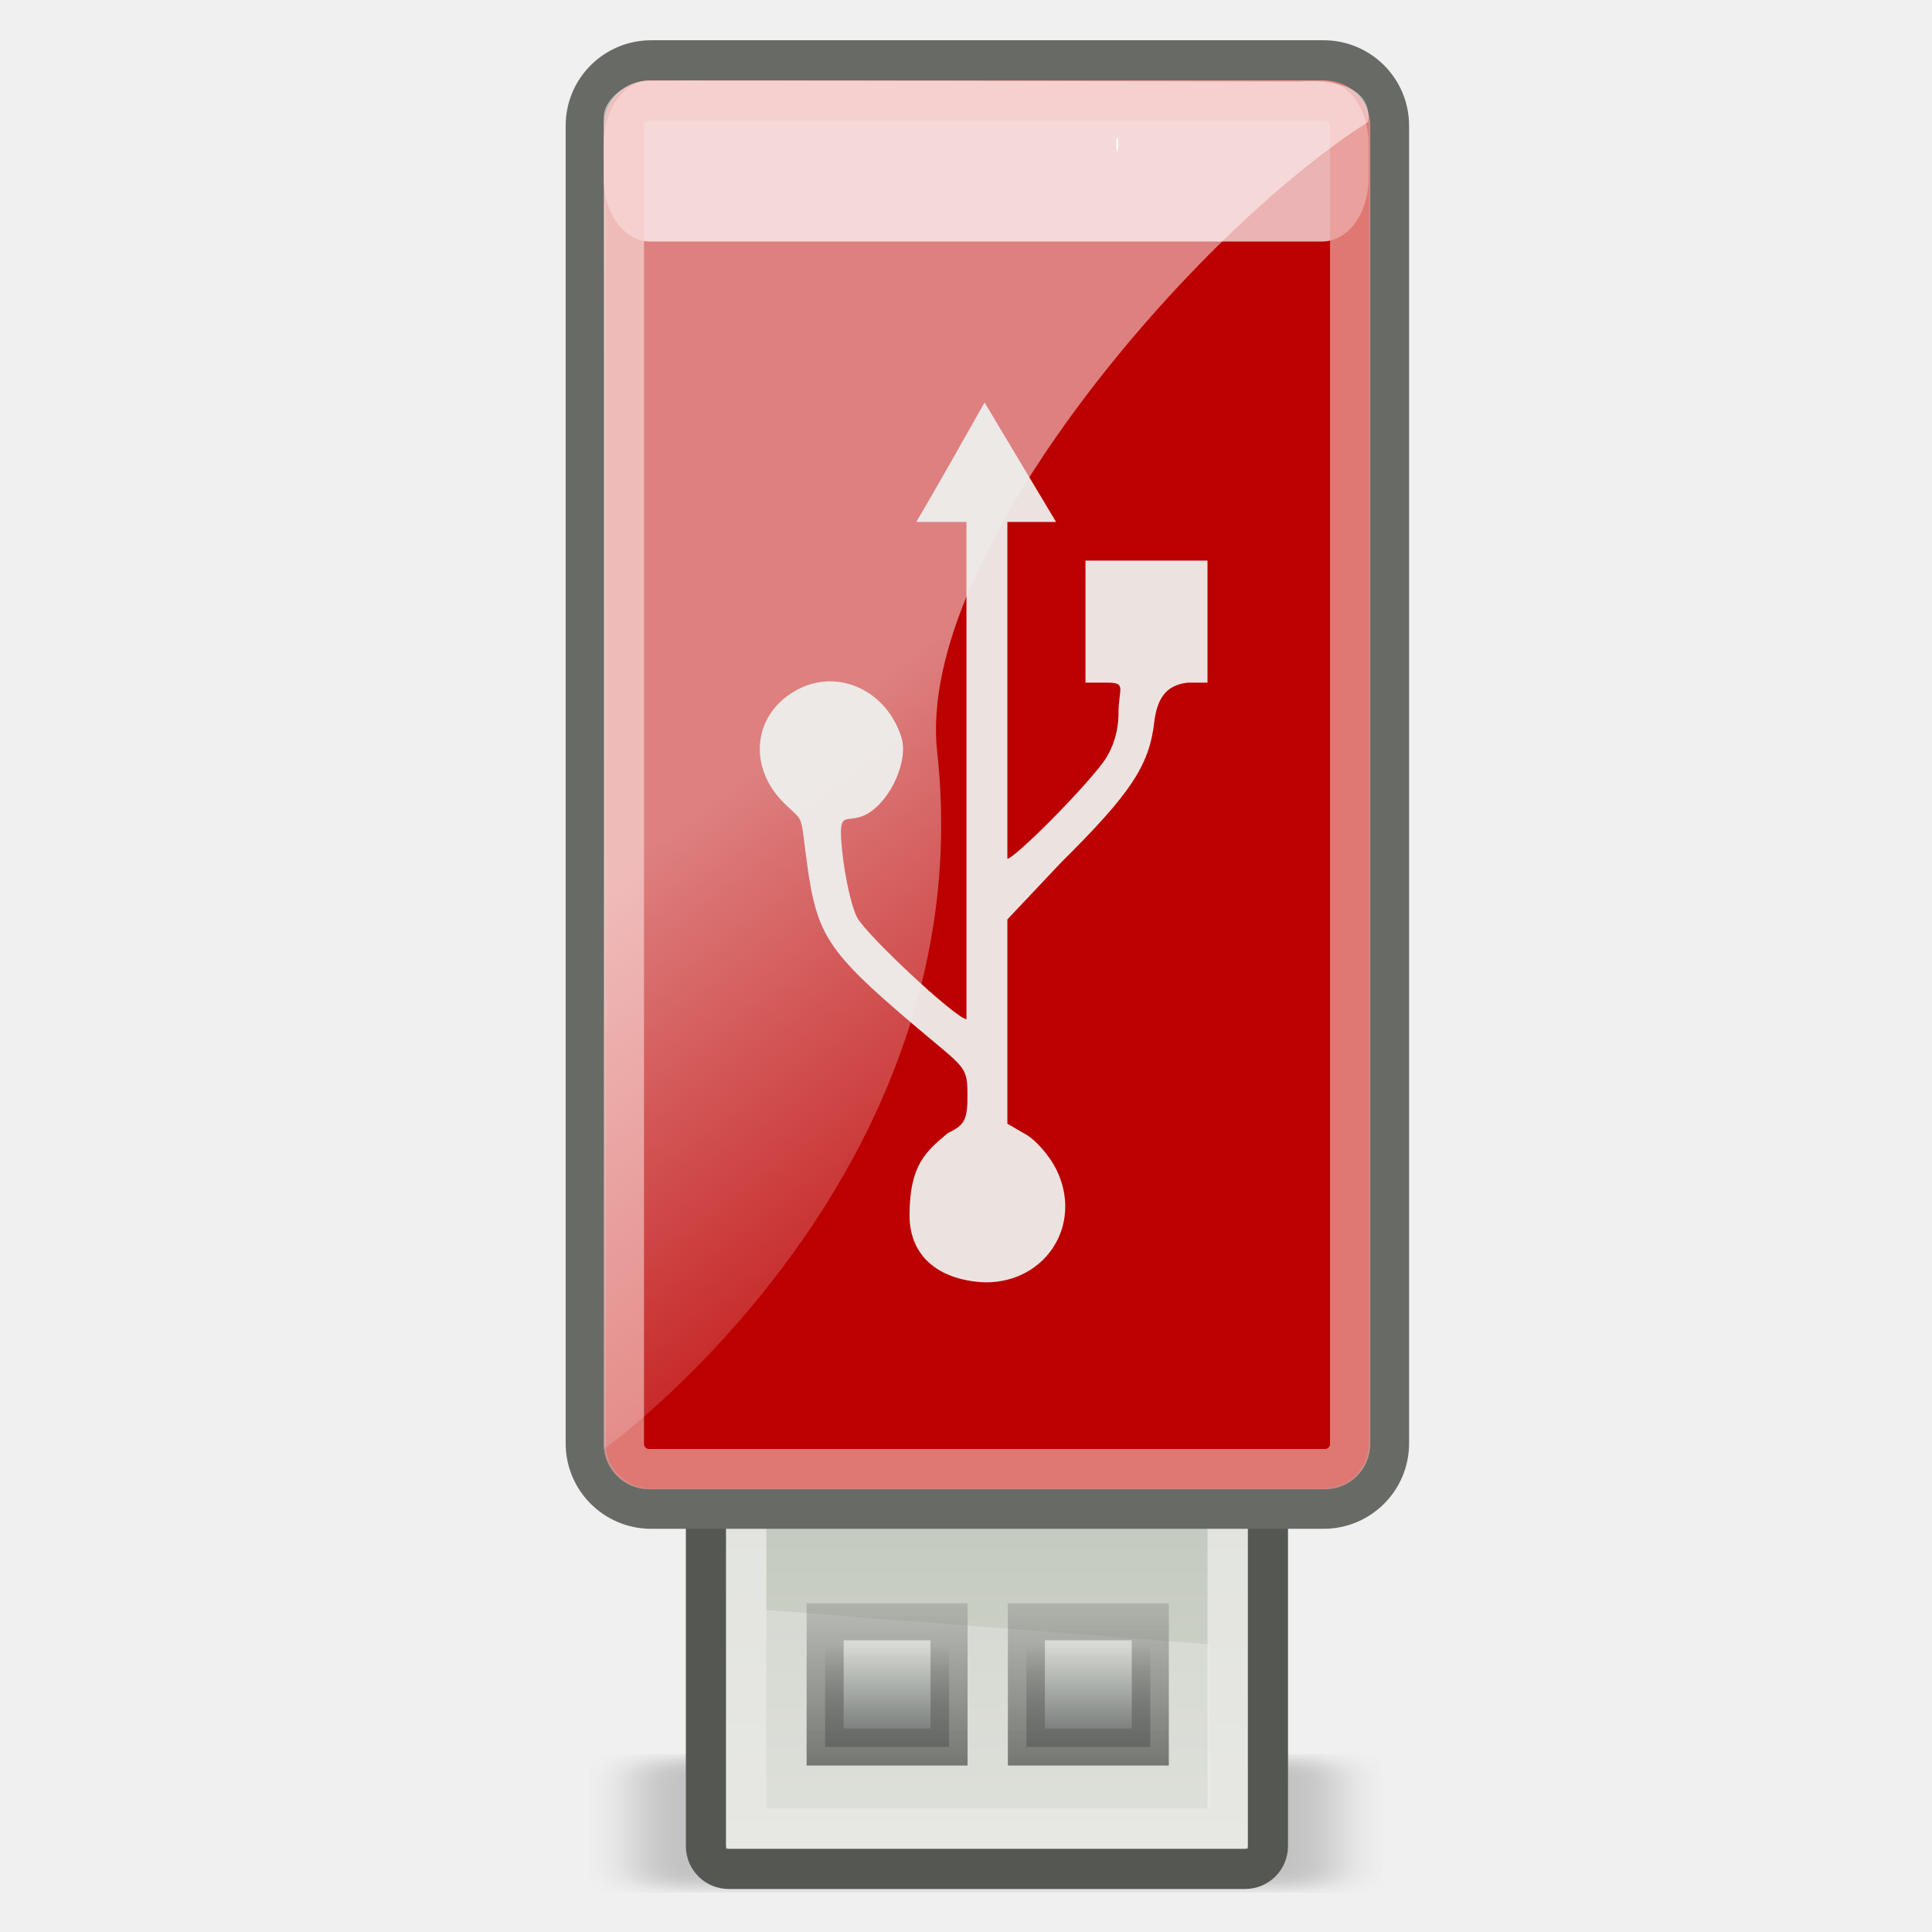
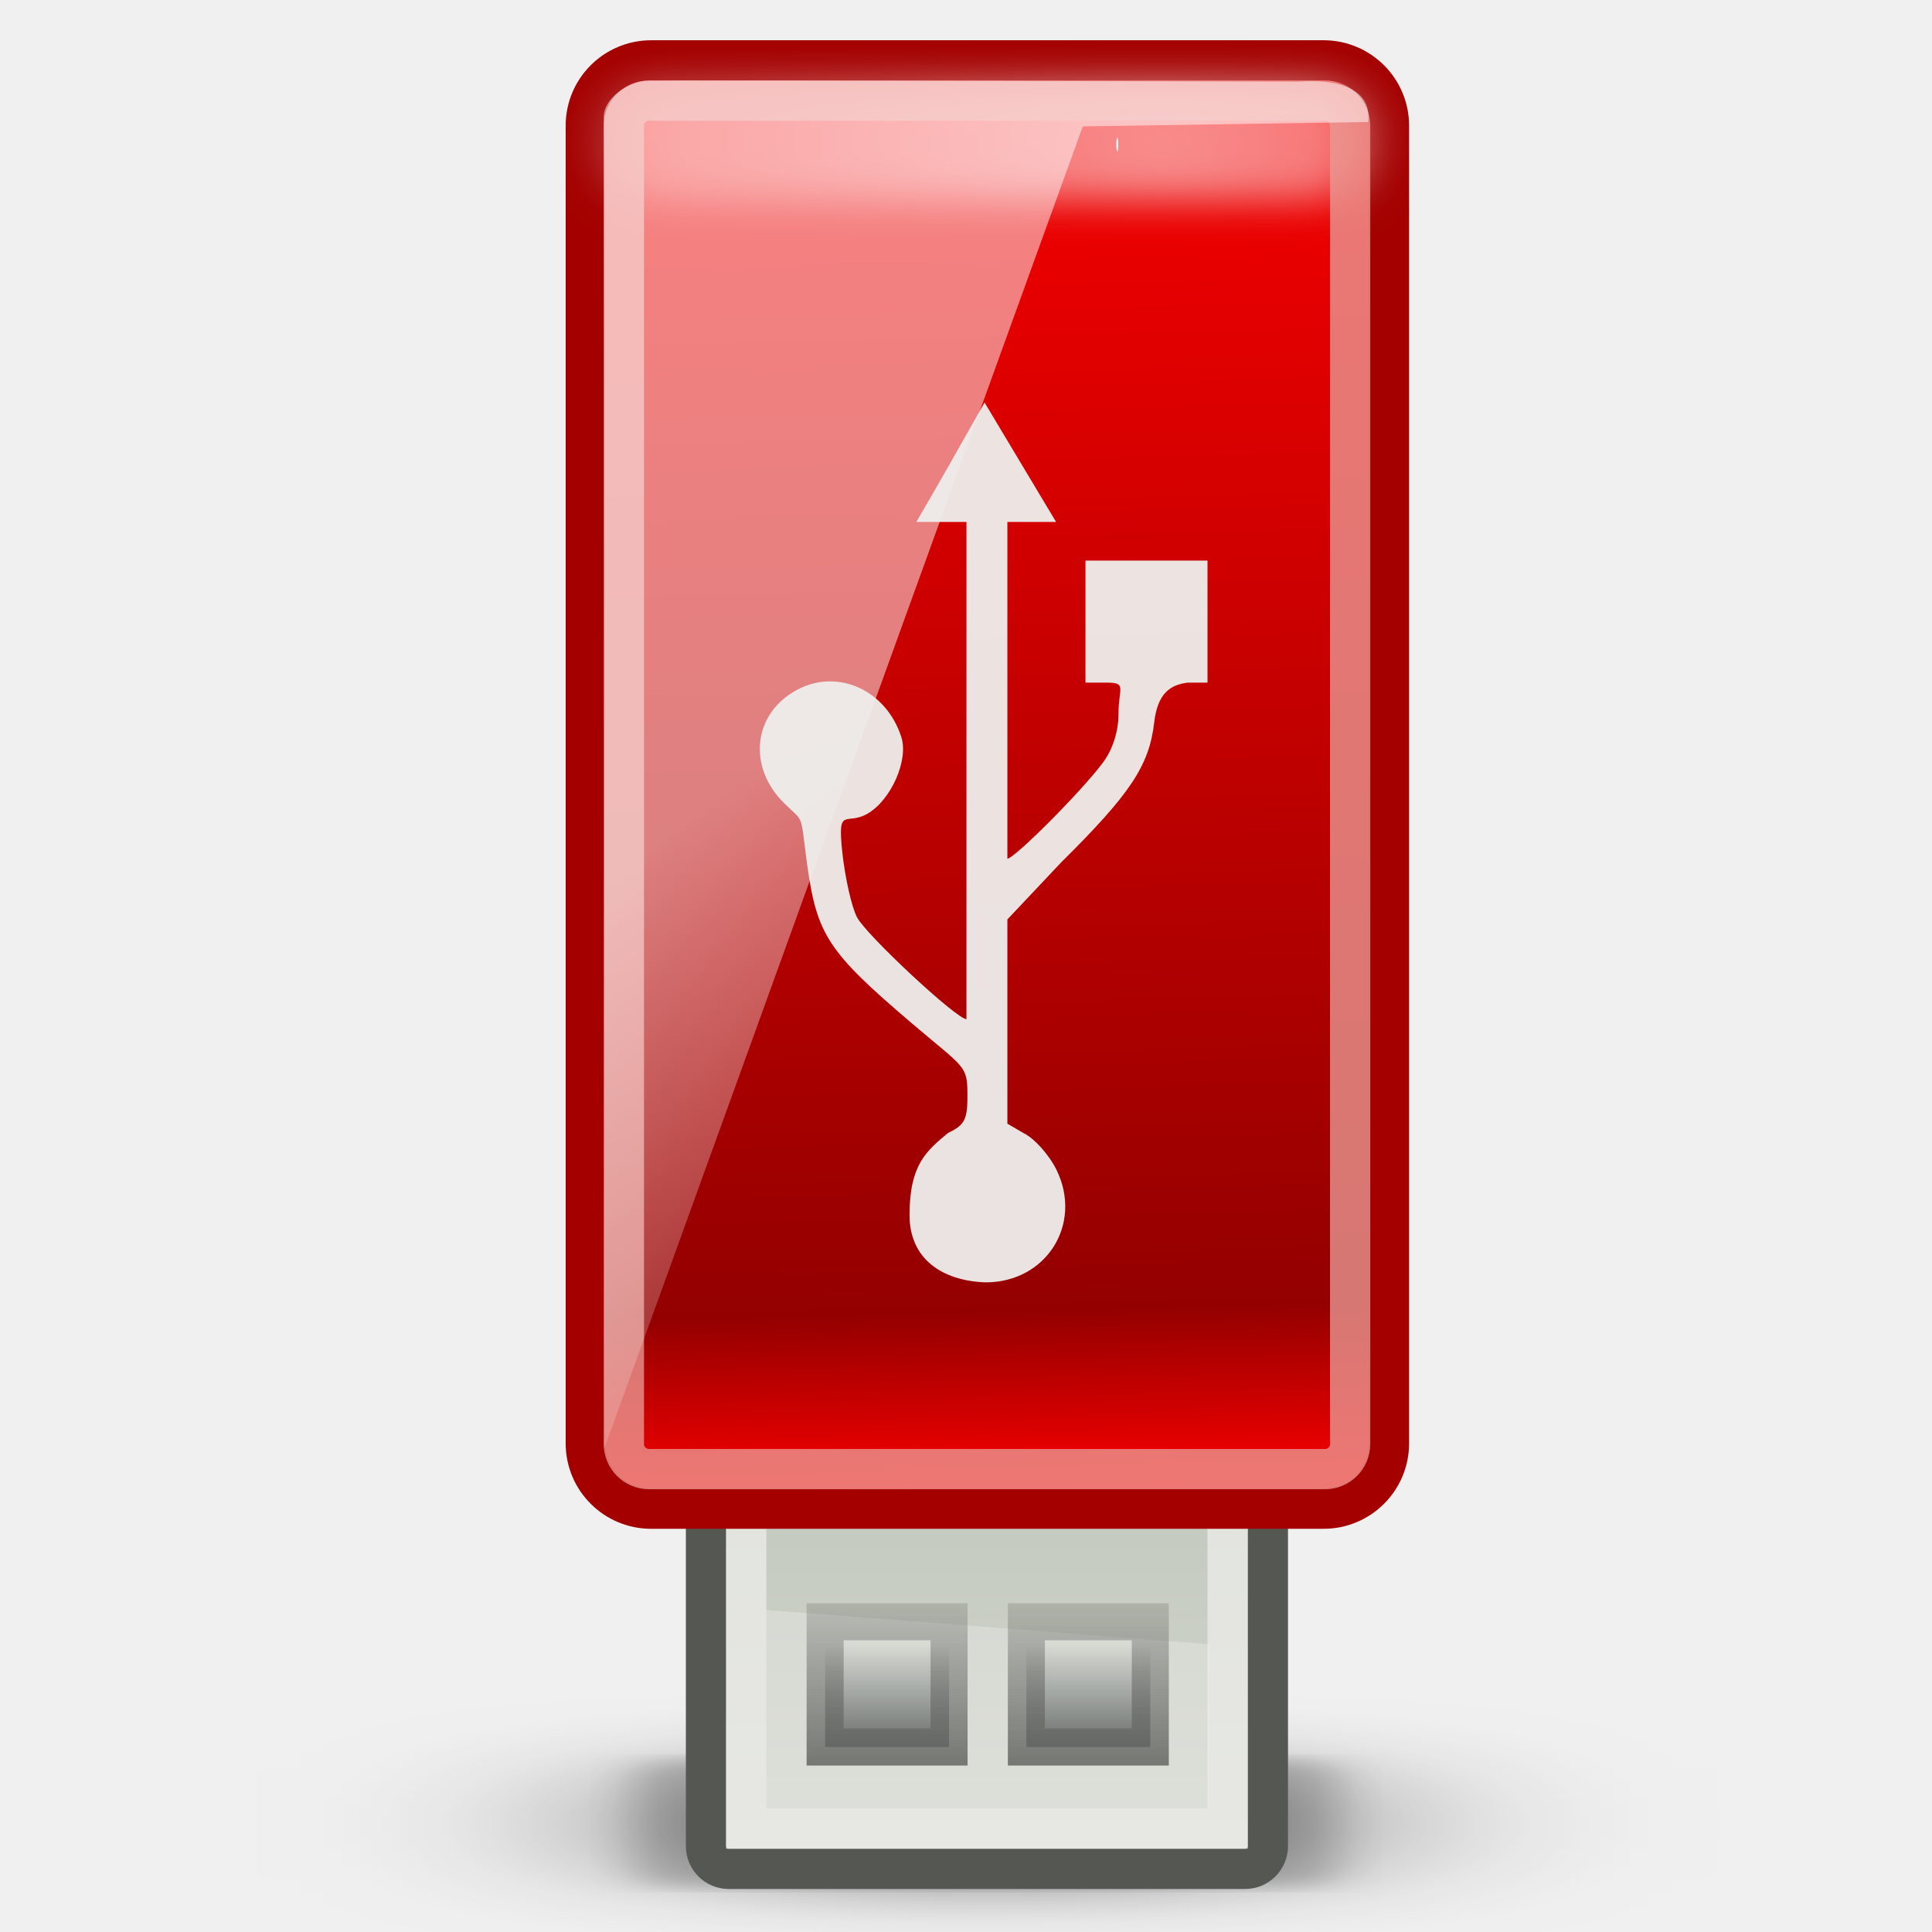
<svg xmlns="http://www.w3.org/2000/svg" xmlns:xlink="http://www.w3.org/1999/xlink" width="48px" height="48px" id="svg7429">
  <defs id="defs7431">
+     <linearGradient id="linearGradient5571">
+       <stop style="stop-color:#ffffff;stop-opacity:1;" offset="0" id="stop5573" />
+       <stop style="stop-color:#ffffff;stop-opacity:0;" offset="1" id="stop5575" />
+     </linearGradient>
+     <linearGradient id="linearGradient5509">
+       <stop style="stop-color:#f90000;stop-opacity:1" offset="0" id="stop5511" />
+       <stop id="stop5517" offset="0.877" style="stop-color:#940000;stop-opacity:1" />
+       <stop style="stop-color:#fc0000;stop-opacity:1" offset="1" id="stop5513" />
+     </linearGradient>
+     <linearGradient id="linearGradient5401">
+       <stop style="stop-color:#000000;stop-opacity:1;" offset="0" id="stop5403" />
+       <stop style="stop-color:#000000;stop-opacity:0;" offset="1" id="stop5405" />
+     </linearGradient>
    <linearGradient id="linearGradient4862">
      <stop style="stop-color:#ffffff;stop-opacity:1;" offset="0" id="stop4864" />
      <stop style="stop-color:#ffffff;stop-opacity:0;" offset="1" id="stop4866" />
    </linearGradient>
    <linearGradient id="linearGradient3494">
      <stop id="stop3496" offset="0" style="stop-color:#2e3436;stop-opacity:0.825;" />
      <stop id="stop3498" offset="1" style="stop-color:#2e3436;stop-opacity:0;" />
    </linearGradient>
    <linearGradient id="linearGradient3506">
      <stop id="stop3508" offset="0" style="stop-color:#555753;stop-opacity:1;" />
      <stop id="stop3510" offset="1" style="stop-color:#555753;stop-opacity:0.227;" />
    </linearGradient>
    <filter id="filter3974">
      <feGaussianBlur id="feGaussianBlur3976" stdDeviation="0.569" />
    </filter>
    <linearGradient id="linearGradient3161">
      <stop style="stop-color:#d3d7cf;stop-opacity:1;" offset="0" id="stop3163" />
      <stop style="stop-color:#bbc1b5;stop-opacity:1;" offset="1" id="stop3165" />
    </linearGradient>
    <linearGradient xlink:href="#linearGradient3494" id="linearGradient3868" gradientUnits="userSpaceOnUse" gradientTransform="matrix(1.324675,0,0,1.324676,4.4845161e-2,-52.92859)" x1="20.405" y1="6.988" x2="20.405" y2="9.119" />
    <linearGradient xlink:href="#linearGradient3506" id="linearGradient3870" gradientUnits="userSpaceOnUse" gradientTransform="matrix(1.324675,0,0,1.324676,4.4845161e-2,-52.92859)" x1="21.718" y1="6.18" x2="21.718" y2="10.01" />
    <linearGradient xlink:href="#linearGradient3494" id="linearGradient3874" gradientUnits="userSpaceOnUse" gradientTransform="matrix(1.324675,0,0,1.324676,-4.955155,-52.92859)" x1="20.405" y1="6.988" x2="20.405" y2="9.119" />
    <linearGradient xlink:href="#linearGradient3506" id="linearGradient3876" gradientUnits="userSpaceOnUse" gradientTransform="matrix(1.324675,0,0,1.324676,-4.955155,-52.92859)" x1="21.718" y1="6.18" x2="21.718" y2="10.01" />
    <linearGradient xlink:href="#linearGradient3161" id="linearGradient3880" gradientUnits="userSpaceOnUse" gradientTransform="matrix(0.9999999,0,0,0.9375,3.039623,-28.14969)" x1="23.335" y1="-18.569" x2="23.335" y2="-4.123" />
    <linearGradient xlink:href="#linearGradient4862" id="linearGradient4868" x1="19.004" y1="19.002" x2="29.02" y2="32.577" gradientUnits="userSpaceOnUse" gradientTransform="matrix(1,0,0,1.000141,0,-5.0767304e-3)" />
+     <radialGradient xlink:href="#linearGradient5401" id="radialGradient5407" cx="13.75" cy="6.015" fx="13.75" fy="6.015" r="7.742" gradientTransform="matrix(1,0,0,7.24347,0,-37.55551)" gradientUnits="userSpaceOnUse" />
+     <filter id="filter5505" x="-0.385" width="1.769" y="-0.7" height="2.399">
+       <feGaussianBlur stdDeviation="2.323" id="feGaussianBlur5507" />
+     </filter>
+     <linearGradient xlink:href="#linearGradient5509" id="linearGradient5515" x1="24.531" y1="1" x2="25.383" y2="36.992" gradientUnits="userSpaceOnUse" />
+     <filter id="filter5567" x="-0.081" width="1.162" y="-0.386" height="1.771">
+       <feGaussianBlur stdDeviation="0.643" id="feGaussianBlur5569" />
+     </filter>
+     <radialGradient xlink:href="#linearGradient5571" id="radialGradient5577" cx="28.875" cy="4" fx="28.875" fy="4" r="9.5" gradientTransform="matrix(2.88233,0,0,4.298211,-54.35227,-13.19285)" gradientUnits="userSpaceOnUse" />
  </defs>
  <g id="layer1">
    <rect transform="matrix(1.12925,0,0,0.3575833,8.972813,43.14943)" style="opacity:0.193;fill:#000000;fill-opacity:1;stroke:#000000;stroke-width:0.985;stroke-linejoin:miter;stroke-miterlimit:4;stroke-dasharray:none;stroke-opacity:1;filter:url(#filter3974)" id="rect3891" width="14.5" height="7.97" x="6.5" y="2.03" rx="0.556" ry="0.556" />
+     <rect ry="0.575" rx="0.409" y="2.03" x="6.5" height="7.97" width="14.5" id="rect4818" style="opacity:0.723;fill:url(#radialGradient5407);fill-opacity:1;stroke:none;stroke-width:0.985;stroke-linejoin:miter;stroke-miterlimit:4;stroke-dasharray:none;stroke-opacity:1;filter:url(#filter5505)" transform="matrix(1.537385,0,0,0.3459828,3.360959,43.2192)" />
    <g id="g3883">
      <rect ry="0.625" rx="0.625" y="35.054" x="18.96" height="9.529" width="11.325" id="rect4383" style="fill:#ffffff;fill-opacity:1;stroke:none;stroke-width:0.266;stroke-miterlimit:4;stroke-dasharray:none;stroke-opacity:1" />
      <rect transform="scale(1,-1)" ry="0.565" rx="0.565" y="-46.431" x="17.54" height="14.931" width="13.96" id="rect3448" style="fill:url(#linearGradient3880);fill-opacity:1;stroke:#555753;stroke-width:1;stroke-linejoin:miter;stroke-miterlimit:4;stroke-dasharray:none;stroke-opacity:1" />
      <path style="opacity:0.363;fill:#eeeeec;fill-opacity:1;stroke:none;stroke-width:1;stroke-linejoin:miter;stroke-miterlimit:4;stroke-opacity:1" d="M 19.04,44.931 L 30.04,44.931 L 30.04,40.852 L 19.04,40 L 19.04,44.931 z " id="path3562" />
      <rect transform="scale(1,-1)" style="opacity:0.882;fill:url(#linearGradient3874);fill-opacity:1;stroke:url(#linearGradient3876);stroke-width:0.92;stroke-linejoin:miter;stroke-miterlimit:4;stroke-dasharray:none;stroke-opacity:1" id="rect3450" width="3.079" height="3.113" x="20.5" y="-43.404" />
      <rect transform="scale(1,-1)" style="opacity:0.715;fill:none;fill-opacity:1;stroke:#eeeeec;stroke-width:1;stroke-linejoin:miter;stroke-miterlimit:4;stroke-dasharray:none;stroke-opacity:1" id="rect3458" width="11.96" height="13.035" x="18.54" y="-45.431" />
      <rect y="-43.404" x="25.5" height="3.113" width="3.079" id="rect2874" style="opacity:0.882;fill:url(#linearGradient3868);fill-opacity:1;stroke:url(#linearGradient3870);stroke-width:0.92;stroke-linejoin:miter;stroke-miterlimit:4;stroke-dasharray:none;stroke-opacity:1" transform="scale(1,-1)" />
    </g>
-     <rect style="opacity:1;fill:#bc0000;fill-opacity:1;stroke:#686a65;stroke-width:1;stroke-linecap:round;stroke-linejoin:round;stroke-miterlimit:4;stroke-dasharray:none;stroke-opacity:1;display:inline" id="rect5391" width="19.954" height="35.983" x="14.554" y="1.5" rx="1.625" ry="1.621" />
-     <rect ry="1.551" rx="1.147" y="2" x="15" height="4" width="19" id="rect2425" style="opacity:0.7;fill:#ffffff;fill-opacity:1;stroke:none;stroke-width:0.128;stroke-linecap:round;stroke-linejoin:round;stroke-miterlimit:4;stroke-dasharray:none;stroke-opacity:1;display:inline" />
+     <rect style="opacity:1;fill:url(#linearGradient5515);fill-opacity:1;stroke:#a40000;stroke-width:1;stroke-linecap:round;stroke-linejoin:round;stroke-miterlimit:4;stroke-dasharray:none;stroke-opacity:1;display:inline" id="rect5391" width="19.954" height="35.983" x="14.554" y="1.5" rx="1.625" ry="1.621" />
+     <rect ry="2.069" rx="1.147" y="2" x="15" height="4" width="19" id="rect2425" style="opacity:0.554;fill:url(#radialGradient5577);fill-opacity:1;stroke:none;stroke-width:0.128;stroke-linecap:round;stroke-linejoin:round;stroke-miterlimit:4;stroke-dasharray:none;stroke-opacity:1;display:inline;filter:url(#filter5567)" transform="matrix(1,0,0,0.75,0,0.5)" />
    <rect ry="0.624" rx="0.625" y="2.5" x="15.5" height="34" width="18.044" id="rect5433" style="opacity:1;fill:none;fill-opacity:1;stroke:#eb9c96;stroke-width:1;stroke-linecap:round;stroke-linejoin:round;stroke-miterlimit:4;stroke-dasharray:none;stroke-opacity:0.766;display:inline" />
-     <path style="opacity:0.5;fill:url(#linearGradient4868);fill-opacity:1;stroke:none;stroke-width:1;stroke-linecap:round;stroke-linejoin:round;stroke-miterlimit:4;stroke-opacity:1;display:inline" d="M 15,2.92 C 14.99,2.455 15.593,2.019 16.098,2.004 C 16.677,1.986 32.306,2.03 32.306,2.03 C 32.306,2.03 34.129,1.832 33.993,3.031 C 29.732,5.718 22.746,13.779 23.283,18.672 C 24.454,29.239 15.009,36 15.009,36 C 15.009,36 15.021,4.498 15,2.92 z " id="path6765" />
+     <path style="opacity:0.5;fill:url(#linearGradient4868);fill-opacity:1;stroke:none;stroke-width:1;stroke-linecap:round;stroke-linejoin:round;stroke-miterlimit:4;stroke-opacity:1;display:inline" d="M 15,2.92 C 14.99,2.455 15.593,2.019 16.098,2.004 C 16.677,1.986 32.306,2.03 32.306,2.03 C 32.306,2.03 34.129,1.832 33.993,3.031 C 33.993,3.031 26.902,3.14 26.902,3.14 C 26.902,3.14 15.009,36 15.009,36 C 15.009,36 15.021,4.498 15,2.92 z" id="path6765" />
    <rect style="opacity:1;fill:white;fill-opacity:1;fill-rule:nonzero;stroke:none;stroke-width:0.704;stroke-linecap:round;stroke-linejoin:round;stroke-miterlimit:0;stroke-dasharray:none;stroke-dashoffset:0;stroke-opacity:1" id="rect3312" width="0.049" height="0.342" x="27.734" y="3.42" rx="1.183" ry="0.342" />
    <path id="path3690" d="M 22.597,30.191 C 22.597,28.922 23.026,28.592 23.552,28.149 C 23.974,27.949 24.041,27.812 24.036,27.168 C 24.03,26.457 23.96,26.538 22.618,25.393 C 20.568,23.644 20.293,23.223 20.052,21.468 C 19.875,20.175 19.999,20.459 19.489,19.962 C 18.552,19.045 18.712,17.702 19.829,17.125 C 20.835,16.604 22.026,17.158 22.394,18.315 C 22.575,18.886 22.141,19.871 21.558,20.213 C 21.024,20.526 20.803,20.004 20.925,21.157 C 20.992,21.794 21.157,22.528 21.29,22.786 C 21.52,23.23 23.767,25.321 24.011,25.321 L 24.011,12.968 L 22.766,12.968 C 23.342,11.986 23.903,10.988 24.461,10 L 26.238,12.968 L 25.028,12.968 L 25.028,21.335 C 25.196,21.335 26.847,19.689 27.402,18.947 C 27.642,18.627 27.788,18.173 27.788,17.744 C 27.788,17.096 28.005,16.96 27.503,16.96 L 26.968,16.96 L 26.968,13.928 L 30,13.928 L 30,16.96 L 29.509,16.96 C 29.072,17.011 28.759,17.23 28.676,17.947 C 28.553,19.018 28.087,19.72 26.37,21.42 L 25.028,22.843 L 25.028,27.917 L 25.425,28.149 C 25.694,28.277 26.066,28.691 26.25,29.068 C 26.907,30.414 25.994,31.86 24.488,31.86 C 23.397,31.821 22.597,31.27 22.597,30.191 z " style="opacity:0.95;fill:#eeeeec;fill-opacity:1;stroke:none;stroke-opacity:1" />
  </g>
</svg>
